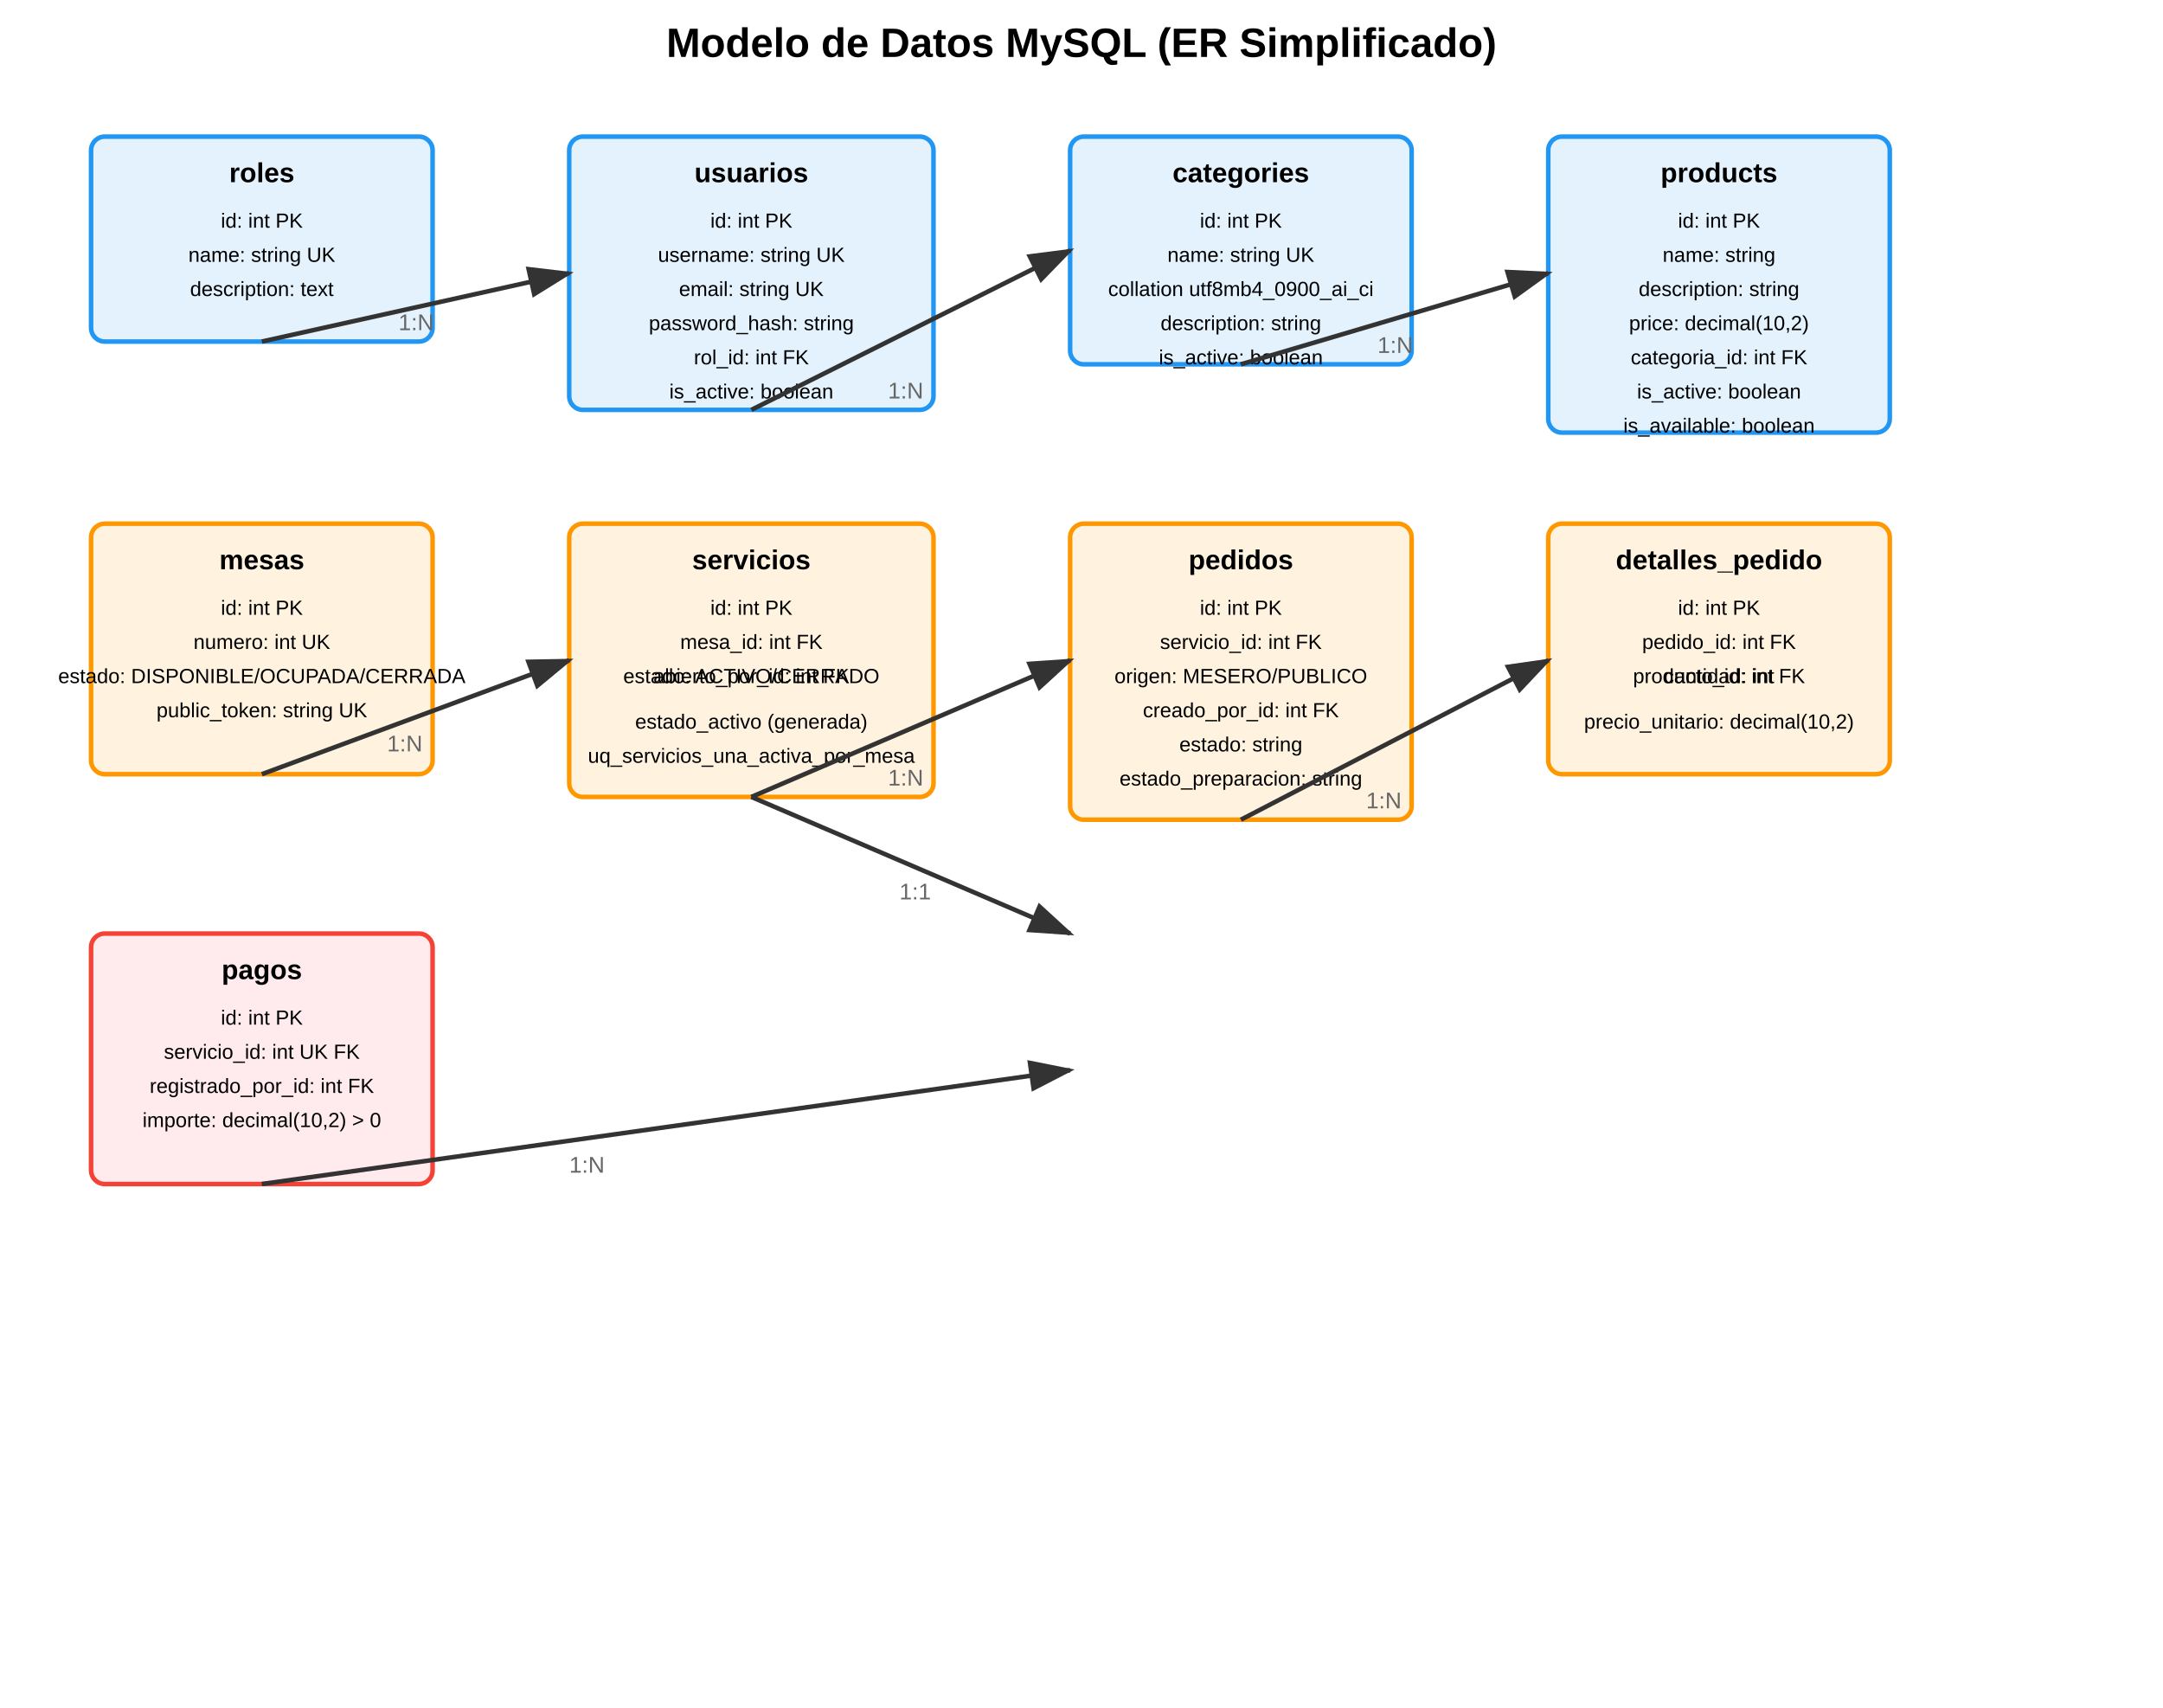
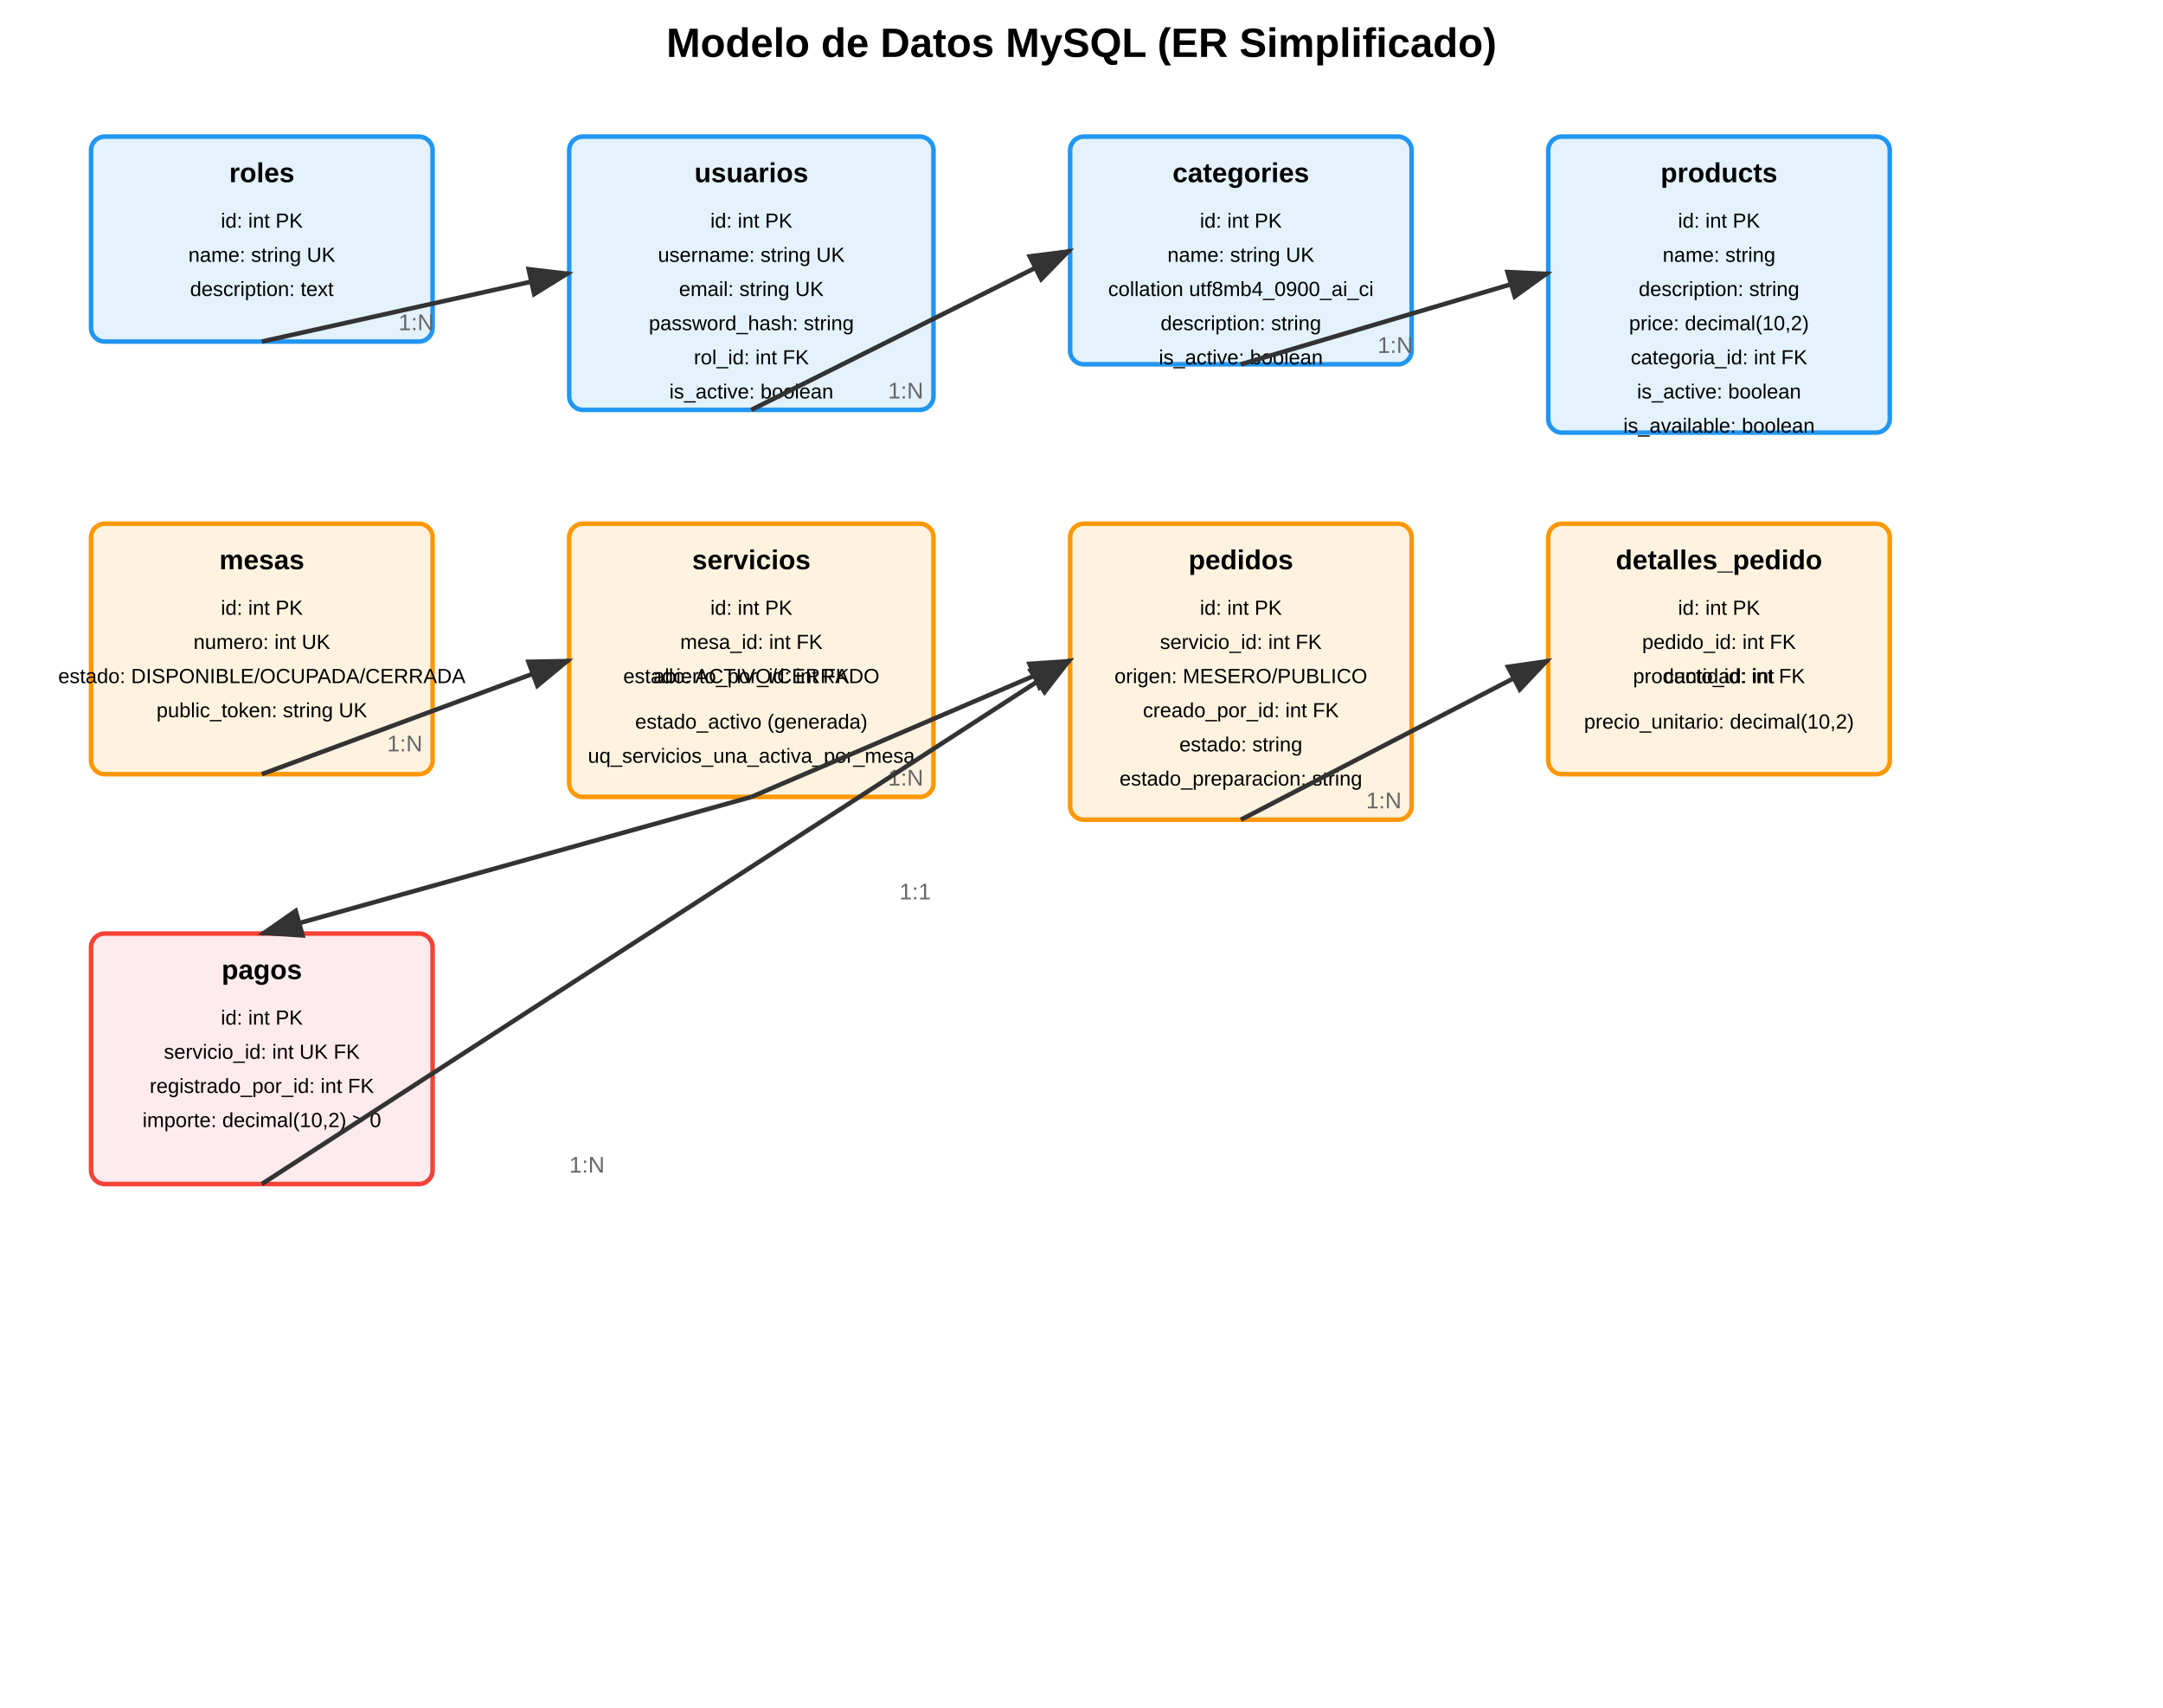
<svg xmlns="http://www.w3.org/2000/svg" width="950" height="750" viewBox="0 0 950 750">
  <defs>
    <marker id="arrow" markerWidth="10" markerHeight="7" refX="9" refY="3.5" orient="auto">
      <polygon points="0 0, 10 3.5, 0 7" fill="#333333" />
    </marker>
  </defs>
  <text x="475" y="25" font-family="Arial" font-size="18" font-weight="bold" text-anchor="middle">Modelo de Datos MySQL (ER Simplificado)</text>
  <rect x="40" y="60" width="150" height="90" fill="#e3f2fd" stroke="#2196f3" stroke-width="2" rx="6" />
  <text x="115" y="80" font-family="Arial" font-size="12" font-weight="bold" text-anchor="middle">roles</text>
  <text x="115" y="100" font-family="Arial" font-size="9" text-anchor="middle">id: int PK</text>
  <text x="115" y="115" font-family="Arial" font-size="9" text-anchor="middle">name: string UK</text>
  <text x="115" y="130" font-family="Arial" font-size="9" text-anchor="middle">description: text</text>
  <rect x="250" y="60" width="160" height="120" fill="#e3f2fd" stroke="#2196f3" stroke-width="2" rx="6" />
  <text x="330" y="80" font-family="Arial" font-size="12" font-weight="bold" text-anchor="middle">usuarios</text>
  <text x="330" y="100" font-family="Arial" font-size="9" text-anchor="middle">id: int PK</text>
  <text x="330" y="115" font-family="Arial" font-size="9" text-anchor="middle">username: string UK</text>
  <text x="330" y="130" font-family="Arial" font-size="9" text-anchor="middle">email: string UK</text>
  <text x="330" y="145" font-family="Arial" font-size="9" text-anchor="middle">password_hash: string</text>
  <text x="330" y="160" font-family="Arial" font-size="9" text-anchor="middle">rol_id: int FK</text>
  <text x="330" y="175" font-family="Arial" font-size="9" text-anchor="middle">is_active: boolean</text>
  <rect x="470" y="60" width="150" height="100" fill="#e3f2fd" stroke="#2196f3" stroke-width="2" rx="6" />
  <text x="545" y="80" font-family="Arial" font-size="12" font-weight="bold" text-anchor="middle">categories</text>
  <text x="545" y="100" font-family="Arial" font-size="9" text-anchor="middle">id: int PK</text>
  <text x="545" y="115" font-family="Arial" font-size="9" text-anchor="middle">name: string UK</text>
  <text x="545" y="130" font-family="Arial" font-size="9" text-anchor="middle">collation utf8mb4_0900_ai_ci</text>
  <text x="545" y="145" font-family="Arial" font-size="9" text-anchor="middle">description: string</text>
  <text x="545" y="160" font-family="Arial" font-size="9" text-anchor="middle">is_active: boolean</text>
  <rect x="680" y="60" width="150" height="130" fill="#e3f2fd" stroke="#2196f3" stroke-width="2" rx="6" />
  <text x="755" y="80" font-family="Arial" font-size="12" font-weight="bold" text-anchor="middle">products</text>
  <text x="755" y="100" font-family="Arial" font-size="9" text-anchor="middle">id: int PK</text>
  <text x="755" y="115" font-family="Arial" font-size="9" text-anchor="middle">name: string</text>
  <text x="755" y="130" font-family="Arial" font-size="9" text-anchor="middle">description: string</text>
  <text x="755" y="145" font-family="Arial" font-size="9" text-anchor="middle">price: decimal(10,2)</text>
  <text x="755" y="160" font-family="Arial" font-size="9" text-anchor="middle">categoria_id: int FK</text>
  <text x="755" y="175" font-family="Arial" font-size="9" text-anchor="middle">is_active: boolean</text>
  <text x="755" y="190" font-family="Arial" font-size="9" text-anchor="middle">is_available: boolean</text>
  <rect x="40" y="230" width="150" height="110" fill="#fff3e0" stroke="#ff9800" stroke-width="2" rx="6" />
  <text x="115" y="250" font-family="Arial" font-size="12" font-weight="bold" text-anchor="middle">mesas</text>
  <text x="115" y="270" font-family="Arial" font-size="9" text-anchor="middle">id: int PK</text>
  <text x="115" y="285" font-family="Arial" font-size="9" text-anchor="middle">numero: int UK</text>
  <text x="115" y="300" font-family="Arial" font-size="9" text-anchor="middle">estado: DISPONIBLE/OCUPADA/CERRADA</text>
  <text x="115" y="315" font-family="Arial" font-size="9" text-anchor="middle">public_token: string UK</text>
  <rect x="250" y="230" width="160" height="120" fill="#fff3e0" stroke="#ff9800" stroke-width="2" rx="6" />
  <text x="330" y="250" font-family="Arial" font-size="12" font-weight="bold" text-anchor="middle">servicios</text>
  <text x="330" y="270" font-family="Arial" font-size="9" text-anchor="middle">id: int PK</text>
  <text x="330" y="285" font-family="Arial" font-size="9" text-anchor="middle">mesa_id: int FK</text>
  <text x="330" y="300" font-family="Arial" font-size="9" text-anchor="middle">abierto_por_id: int FK</text>
  <text x="330" y="300" font-family="Arial" font-size="9" text-anchor="middle">estado: ACTIVO/CERRADO</text>
  <text x="330" y="320" font-family="Arial" font-size="9" text-anchor="middle">estado_activo (generada)</text>
  <text x="330" y="335" font-family="Arial" font-size="9" text-anchor="middle">uq_servicios_una_activa_por_mesa</text>
  <rect x="470" y="230" width="150" height="130" fill="#fff3e0" stroke="#ff9800" stroke-width="2" rx="6" />
  <text x="545" y="250" font-family="Arial" font-size="12" font-weight="bold" text-anchor="middle">pedidos</text>
  <text x="545" y="270" font-family="Arial" font-size="9" text-anchor="middle">id: int PK</text>
  <text x="545" y="285" font-family="Arial" font-size="9" text-anchor="middle">servicio_id: int FK</text>
  <text x="545" y="300" font-family="Arial" font-size="9" text-anchor="middle">origen: MESERO/PUBLICO</text>
  <text x="545" y="315" font-family="Arial" font-size="9" text-anchor="middle">creado_por_id: int FK</text>
  <text x="545" y="330" font-family="Arial" font-size="9" text-anchor="middle">estado: string</text>
  <text x="545" y="345" font-family="Arial" font-size="9" text-anchor="middle">estado_preparacion: string</text>
  <rect x="680" y="230" width="150" height="110" fill="#fff3e0" stroke="#ff9800" stroke-width="2" rx="6" />
  <text x="755" y="250" font-family="Arial" font-size="12" font-weight="bold" text-anchor="middle">detalles_pedido</text>
  <text x="755" y="270" font-family="Arial" font-size="9" text-anchor="middle">id: int PK</text>
  <text x="755" y="285" font-family="Arial" font-size="9" text-anchor="middle">pedido_id: int FK</text>
  <text x="755" y="300" font-family="Arial" font-size="9" text-anchor="middle">producto_id: int FK</text>
  <text x="755" y="300" font-family="Arial" font-size="9" text-anchor="middle">cantidad: int</text>
  <text x="755" y="320" font-family="Arial" font-size="9" text-anchor="middle">precio_unitario: decimal(10,2)</text>
  <rect x="40" y="410" width="150" height="110" fill="#ffebee" stroke="#f44336" stroke-width="2" rx="6" />
  <text x="115" y="430" font-family="Arial" font-size="12" font-weight="bold" text-anchor="middle">pagos</text>
  <text x="115" y="450" font-family="Arial" font-size="9" text-anchor="middle">id: int PK</text>
  <text x="115" y="465" font-family="Arial" font-size="9" text-anchor="middle">servicio_id: int UK FK</text>
  <text x="115" y="480" font-family="Arial" font-size="9" text-anchor="middle">registrado_por_id: int FK</text>
  <text x="115" y="495" font-family="Arial" font-size="9" text-anchor="middle">importe: decimal(10,2) &gt; 0</text>
  <line x1="115" y1="150" x2="250" y2="120" stroke="#333333" stroke-width="2" marker-end="url(#arrow)" />
  <text x="175" y="145" font-family="Arial" font-size="10" fill="#666666">1:N</text>
  <line x1="330" y1="180" x2="470" y2="110" stroke="#333333" stroke-width="2" marker-end="url(#arrow)" />
  <text x="390" y="175" font-family="Arial" font-size="10" fill="#666666">1:N</text>
  <line x1="545" y1="160" x2="680" y2="120" stroke="#333333" stroke-width="2" marker-end="url(#arrow)" />
  <text x="605" y="155" font-family="Arial" font-size="10" fill="#666666">1:N</text>
  <line x1="115" y1="340" x2="250" y2="290" stroke="#333333" stroke-width="2" marker-end="url(#arrow)" />
  <text x="170" y="330" font-family="Arial" font-size="10" fill="#666666">1:N</text>
  <line x1="330" y1="350" x2="470" y2="290" stroke="#333333" stroke-width="2" marker-end="url(#arrow)" />
  <text x="390" y="345" font-family="Arial" font-size="10" fill="#666666">1:N</text>
  <line x1="545" y1="360" x2="680" y2="290" stroke="#333333" stroke-width="2" marker-end="url(#arrow)" />
  <text x="600" y="355" font-family="Arial" font-size="10" fill="#666666">1:N</text>
-   <line x1="330" y1="350" x2="470" y2="410" stroke="#333333" stroke-width="2" marker-end="url(#arrow)" />
+   <line x1="330" y1="350" x2="115" y2="410" stroke="#333333" stroke-width="2" marker-end="url(#arrow)" />
  <text x="395" y="395" font-family="Arial" font-size="10" fill="#666666">1:1</text>
-   <line x1="115" y1="520" x2="470" y2="470" stroke="#333333" stroke-width="2" marker-end="url(#arrow)" />
+   <line x1="115" y1="520" x2="470" y2="290" stroke="#333333" stroke-width="2" marker-end="url(#arrow)" />
  <text x="250" y="515" font-family="Arial" font-size="10" fill="#666666">1:N</text>
</svg>
